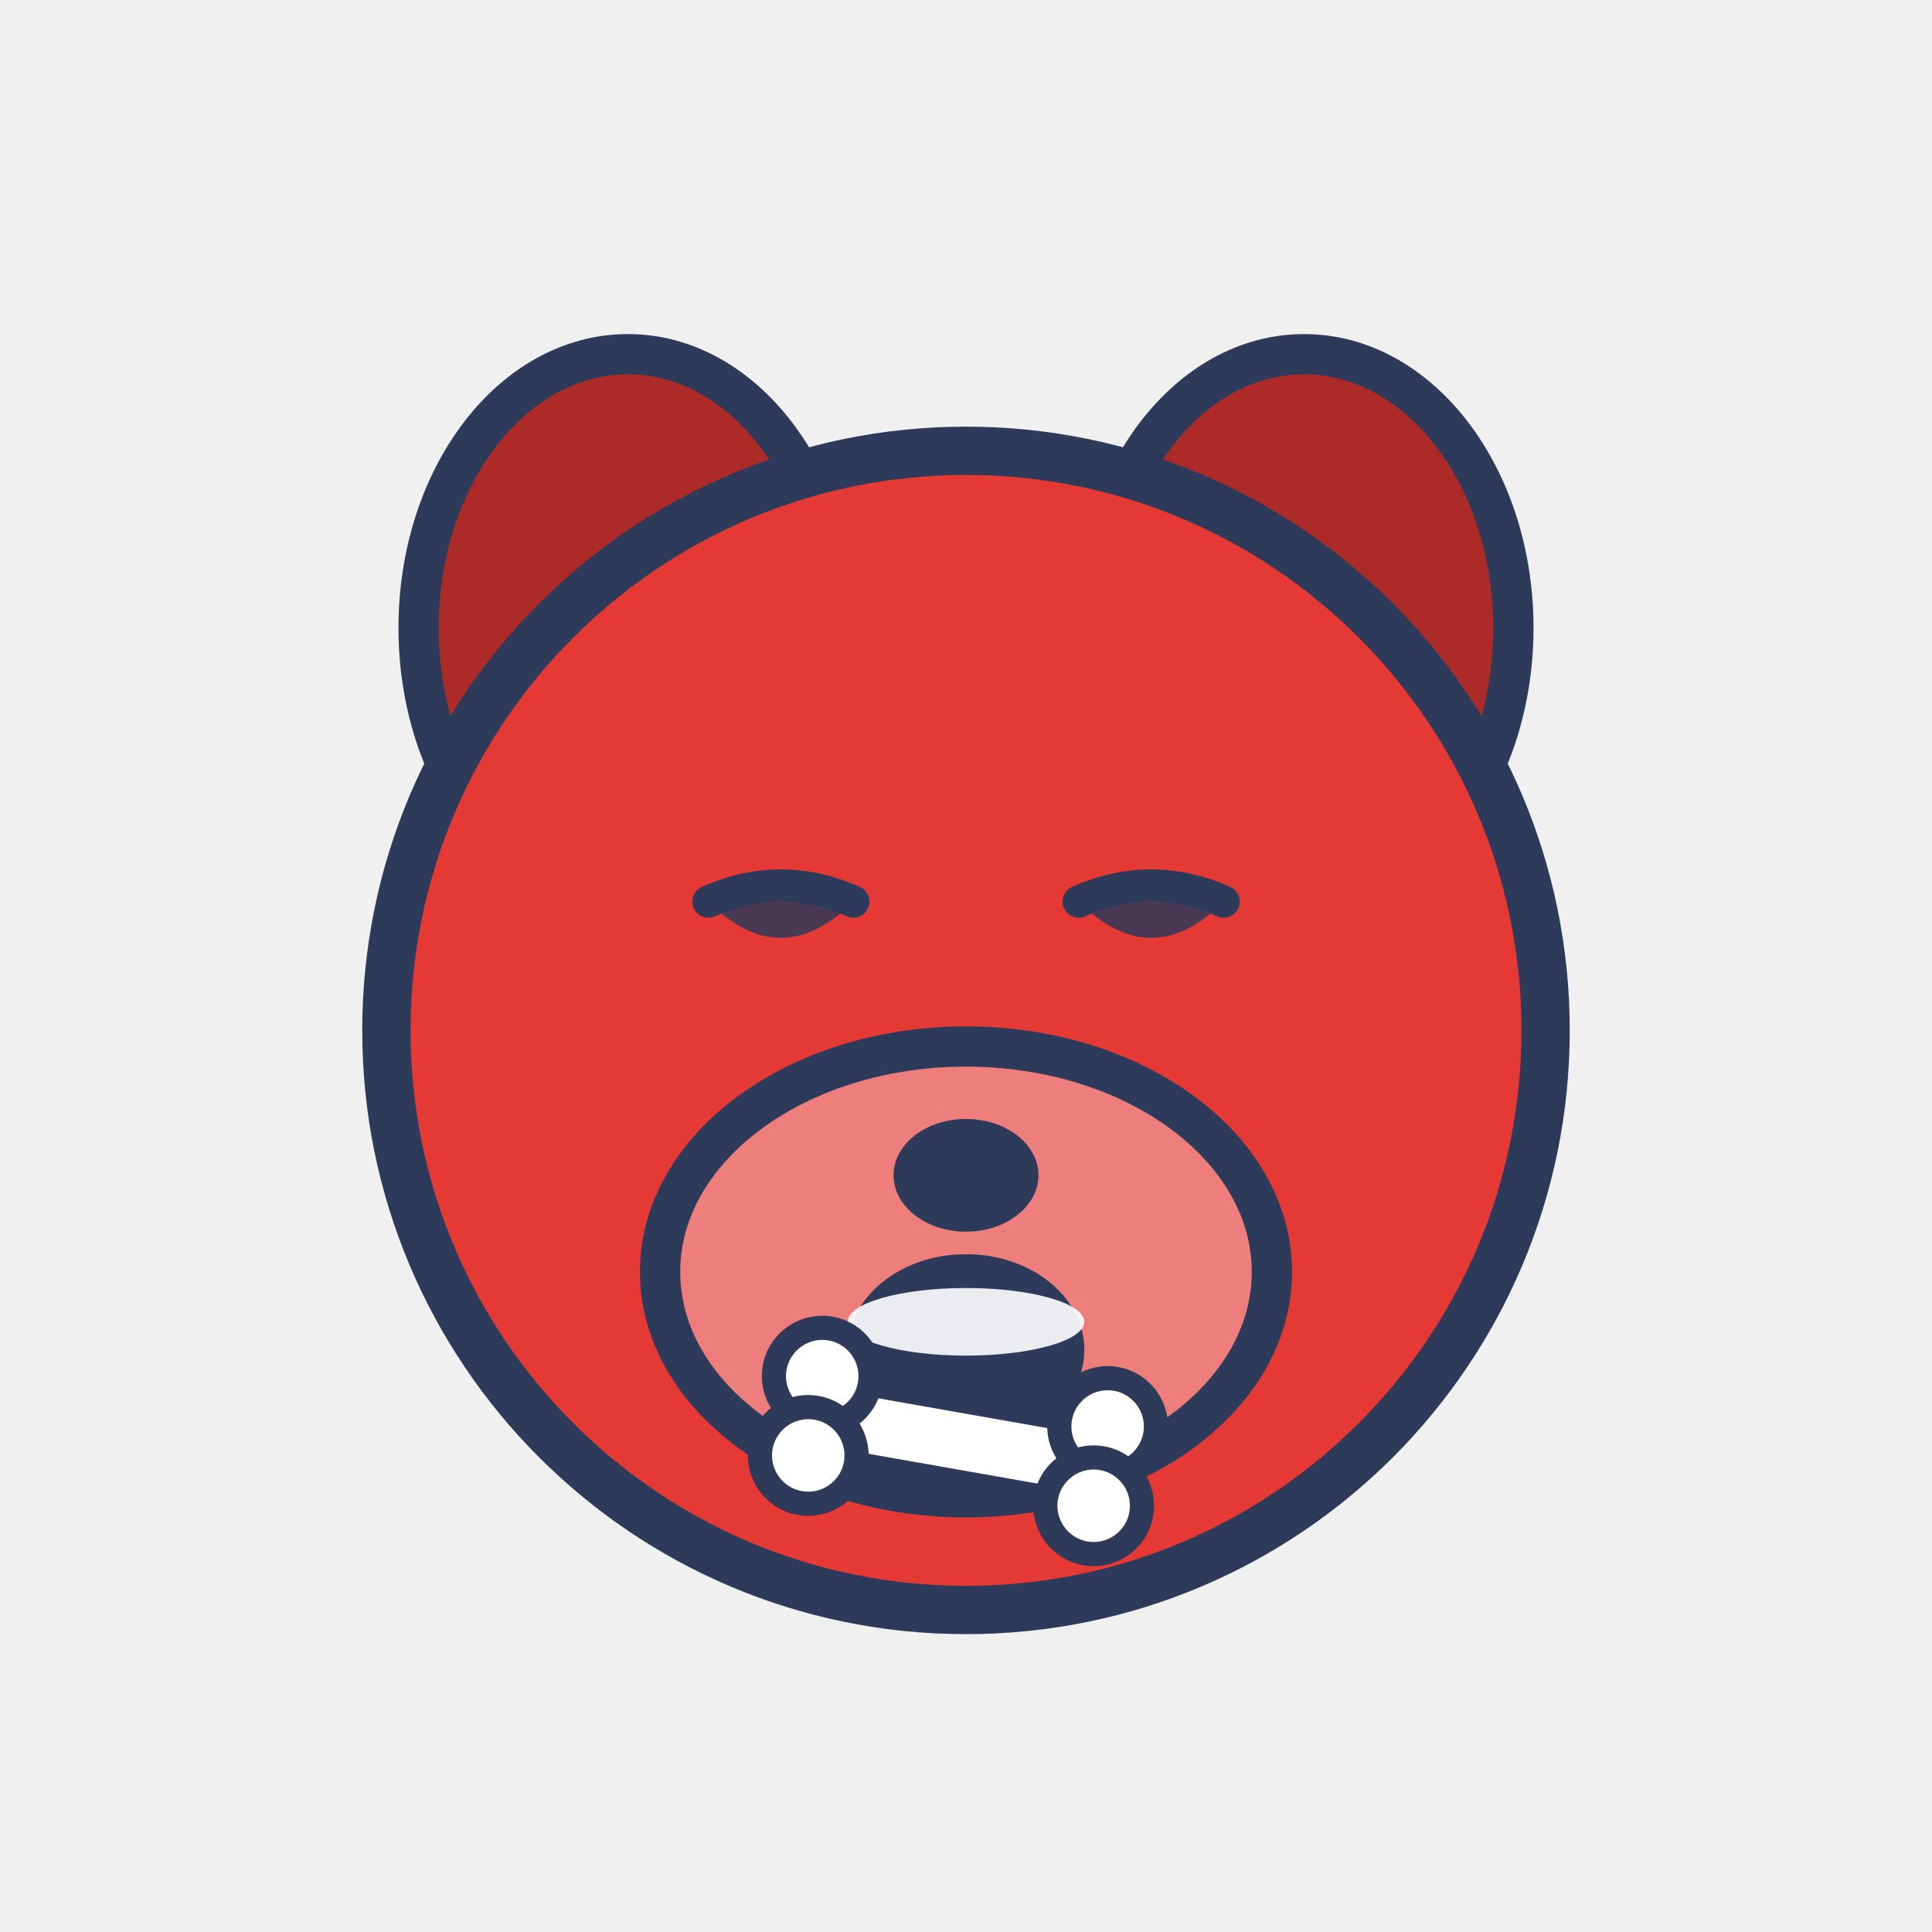
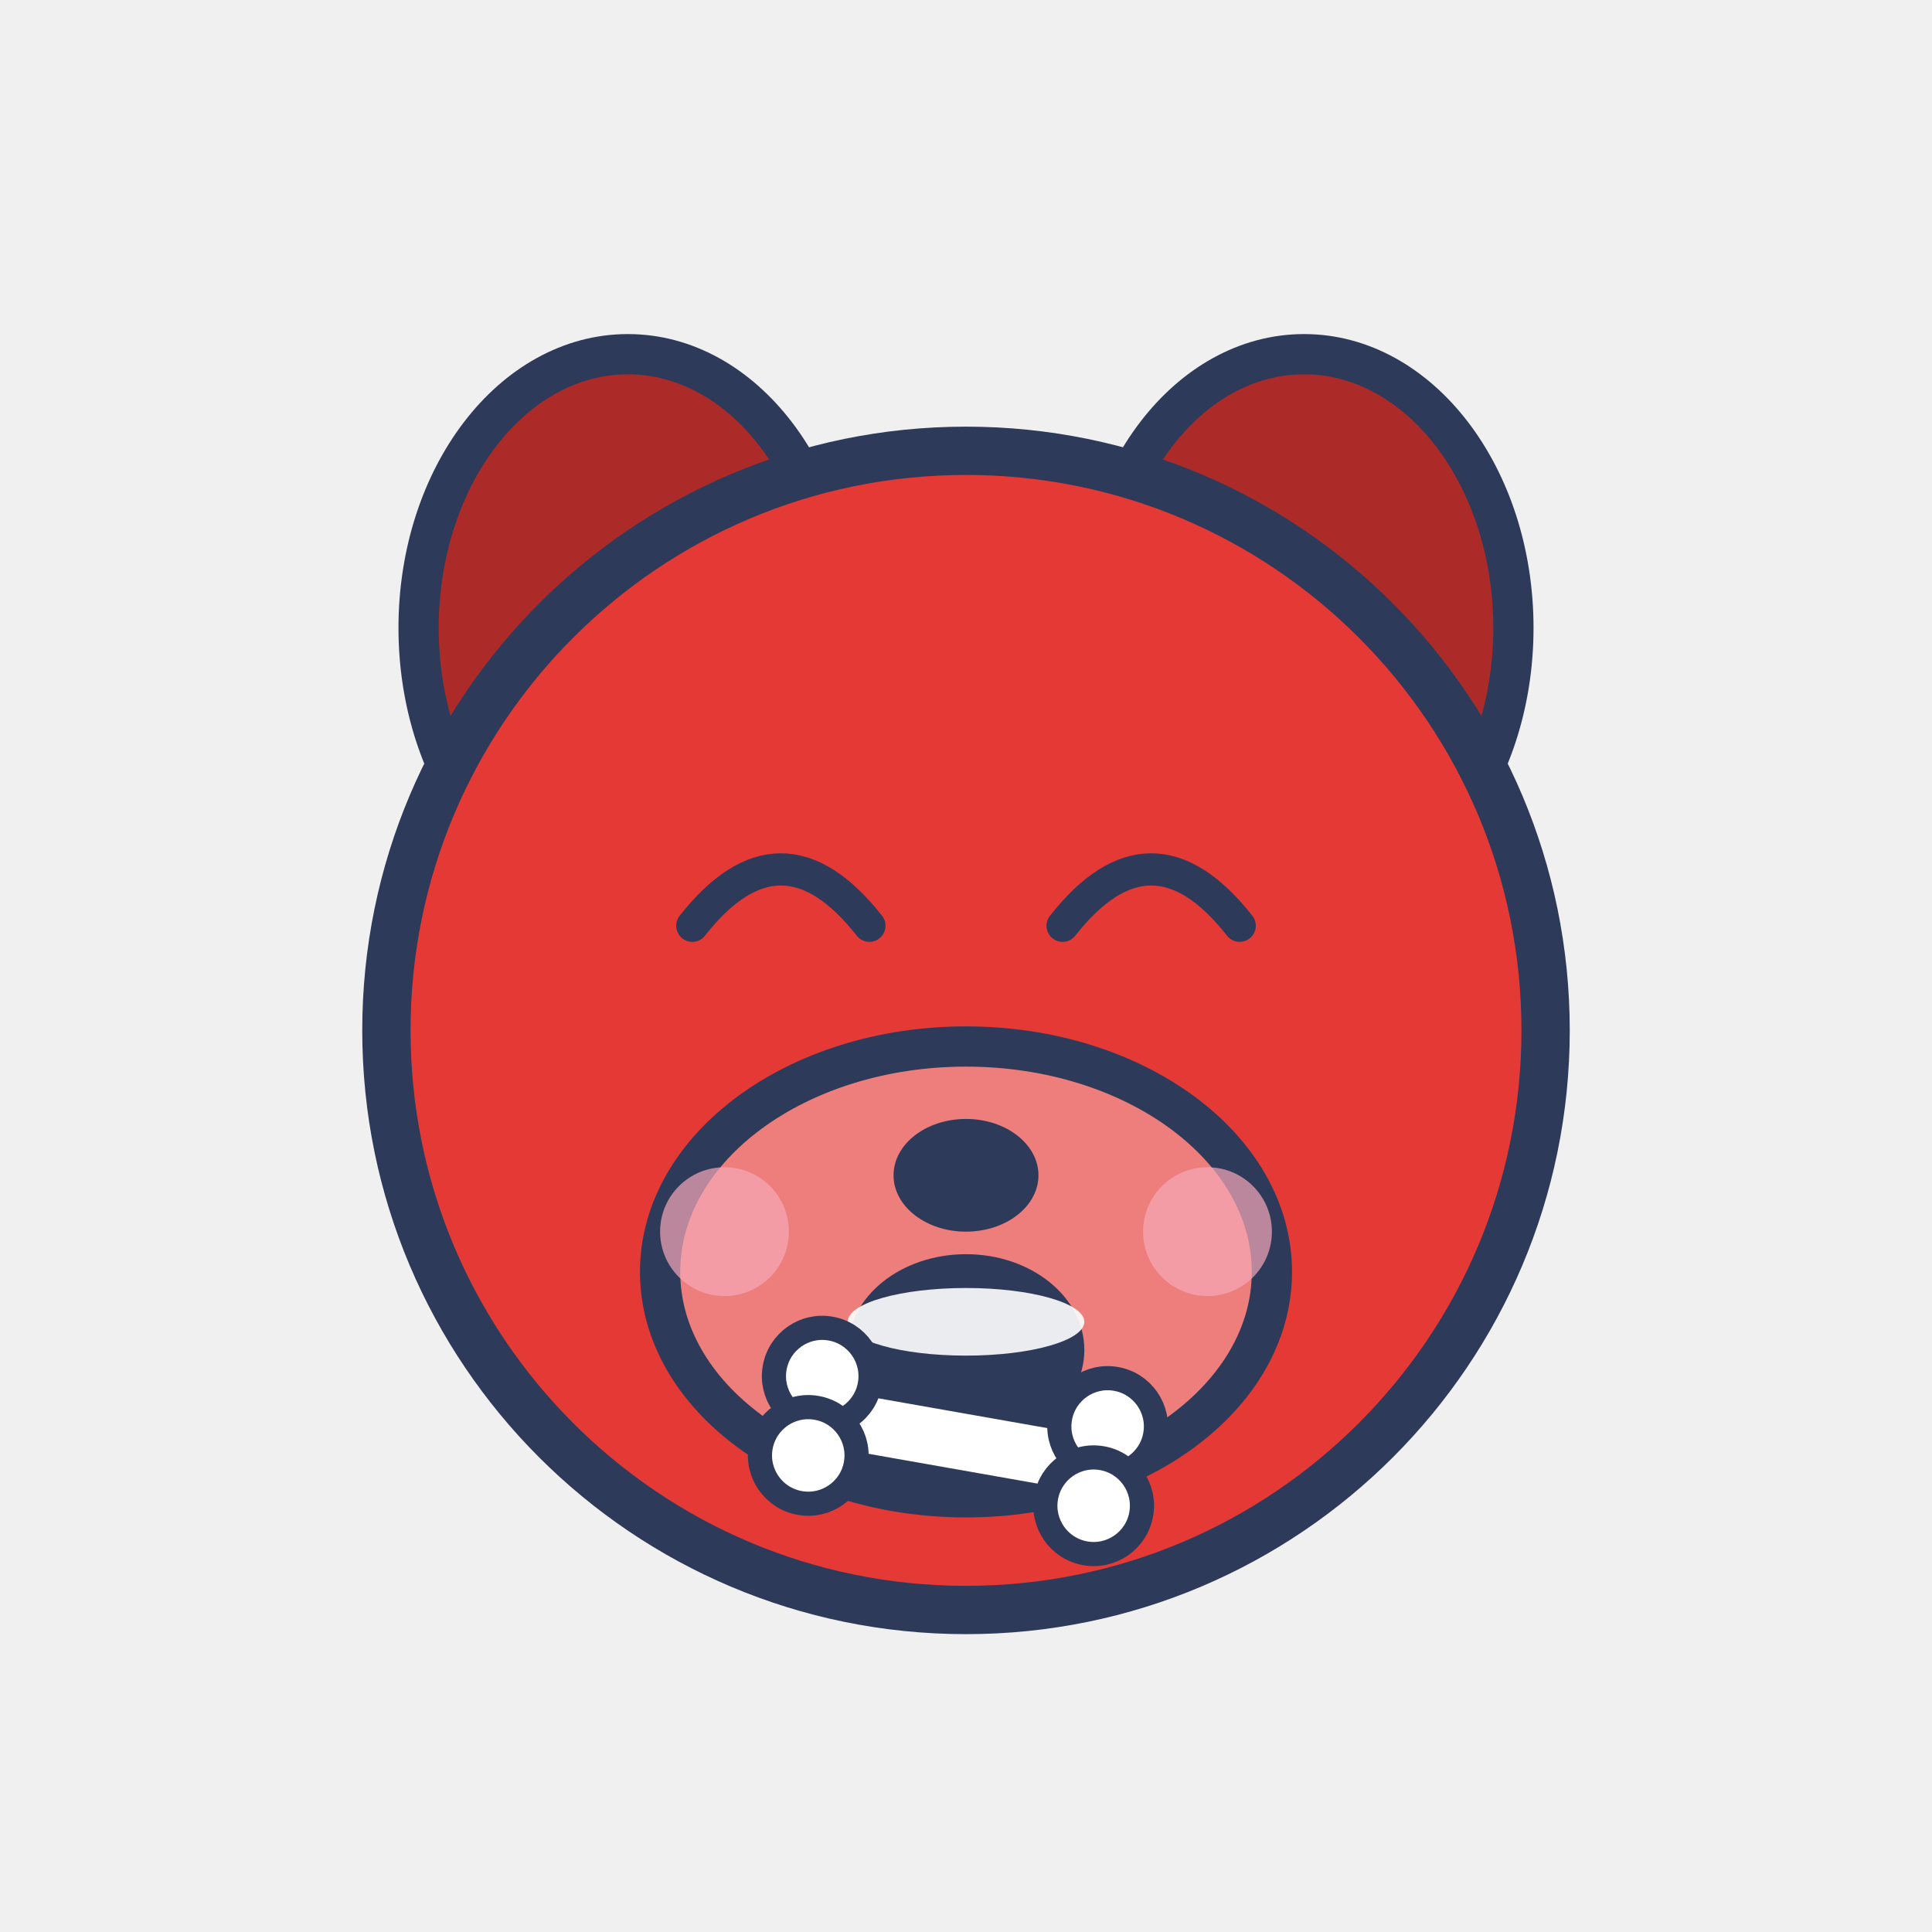
<svg xmlns="http://www.w3.org/2000/svg" viewBox="0 0 240 240" width="240" height="240">
  <defs>
    <linearGradient id="rainbowGrad" x1="0%" y1="0%" x2="100%" y2="100%">
      <stop offset="0%" stop-color="#E53935" />
      <stop offset="20%" stop-color="#FB8C00" />
      <stop offset="40%" stop-color="#FDD835" />
      <stop offset="60%" stop-color="#43A047" />
      <stop offset="80%" stop-color="#1E88E5" />
      <stop offset="100%" stop-color="#8E24AA" />
    </linearGradient>
  </defs>
  <g>
    <ellipse cx="78" cy="78" rx="26" ry="34" fill="rgb(172,43,40)" stroke="#2E3A59" stroke-width="5" />
    <ellipse cx="162" cy="78" rx="26" ry="34" fill="rgb(172,43,40)" stroke="#2E3A59" stroke-width="5" />
    <circle cx="120" cy="128" r="72" fill="#E53935" stroke="#2E3A59" stroke-width="6" />
    <ellipse cx="120" cy="158" rx="38" ry="28" fill="rgb(238,126,124)" stroke="#2E3A59" stroke-width="5" />
-     <path d="M88 112 Q97 108 106 112" stroke="#2E3A59" stroke-width="4" fill="none" stroke-linecap="round" />
-     <path d="M88 112 Q97 121 106 112" fill="#2E3A59" opacity="0.85" />
-     <path d="M134 112 Q143 108 152 112" stroke="#2E3A59" stroke-width="4" fill="none" stroke-linecap="round" />
-     <path d="M134 112 Q143 121 152 112" fill="#2E3A59" opacity="0.85" />
+     <path d="M86 115 Q97 101 108 115" stroke="#2E3A59" stroke-width="4" fill="none" stroke-linecap="round" />
+     <path d="M132 115 Q143 101 154 115" stroke="#2E3A59" stroke-width="4" fill="none" stroke-linecap="round" />
    <ellipse cx="120" cy="146" rx="9" ry="7" fill="#2E3A59" />
    <ellipse cx="120" cy="167.7" rx="14.7" ry="11.9" fill="#2E3A59" />
    <ellipse cx="120" cy="164.2" rx="14.7" ry="4.2" fill="#fff" opacity="0.9" />
  </g>
+   <circle cx="90" cy="153" r="8" fill="#F7A8B8" opacity="0.7" />
+   <circle cx="150" cy="153" r="8" fill="#F7A8B8" opacity="0.7" />
  <g transform="translate(119,179) rotate(10)">
    <rect x="-18" y="-5" width="36" height="10" rx="5" fill="#fff" stroke="#2E3A59" stroke-width="3" />
    <circle cx="-18" cy="-5" r="6" fill="#fff" stroke="#2E3A59" stroke-width="3" />
    <circle cx="-18" cy="5" r="6" fill="#fff" stroke="#2E3A59" stroke-width="3" />
    <circle cx="18" cy="-5" r="6" fill="#fff" stroke="#2E3A59" stroke-width="3" />
    <circle cx="18" cy="5" r="6" fill="#fff" stroke="#2E3A59" stroke-width="3" />
  </g>
</svg>
